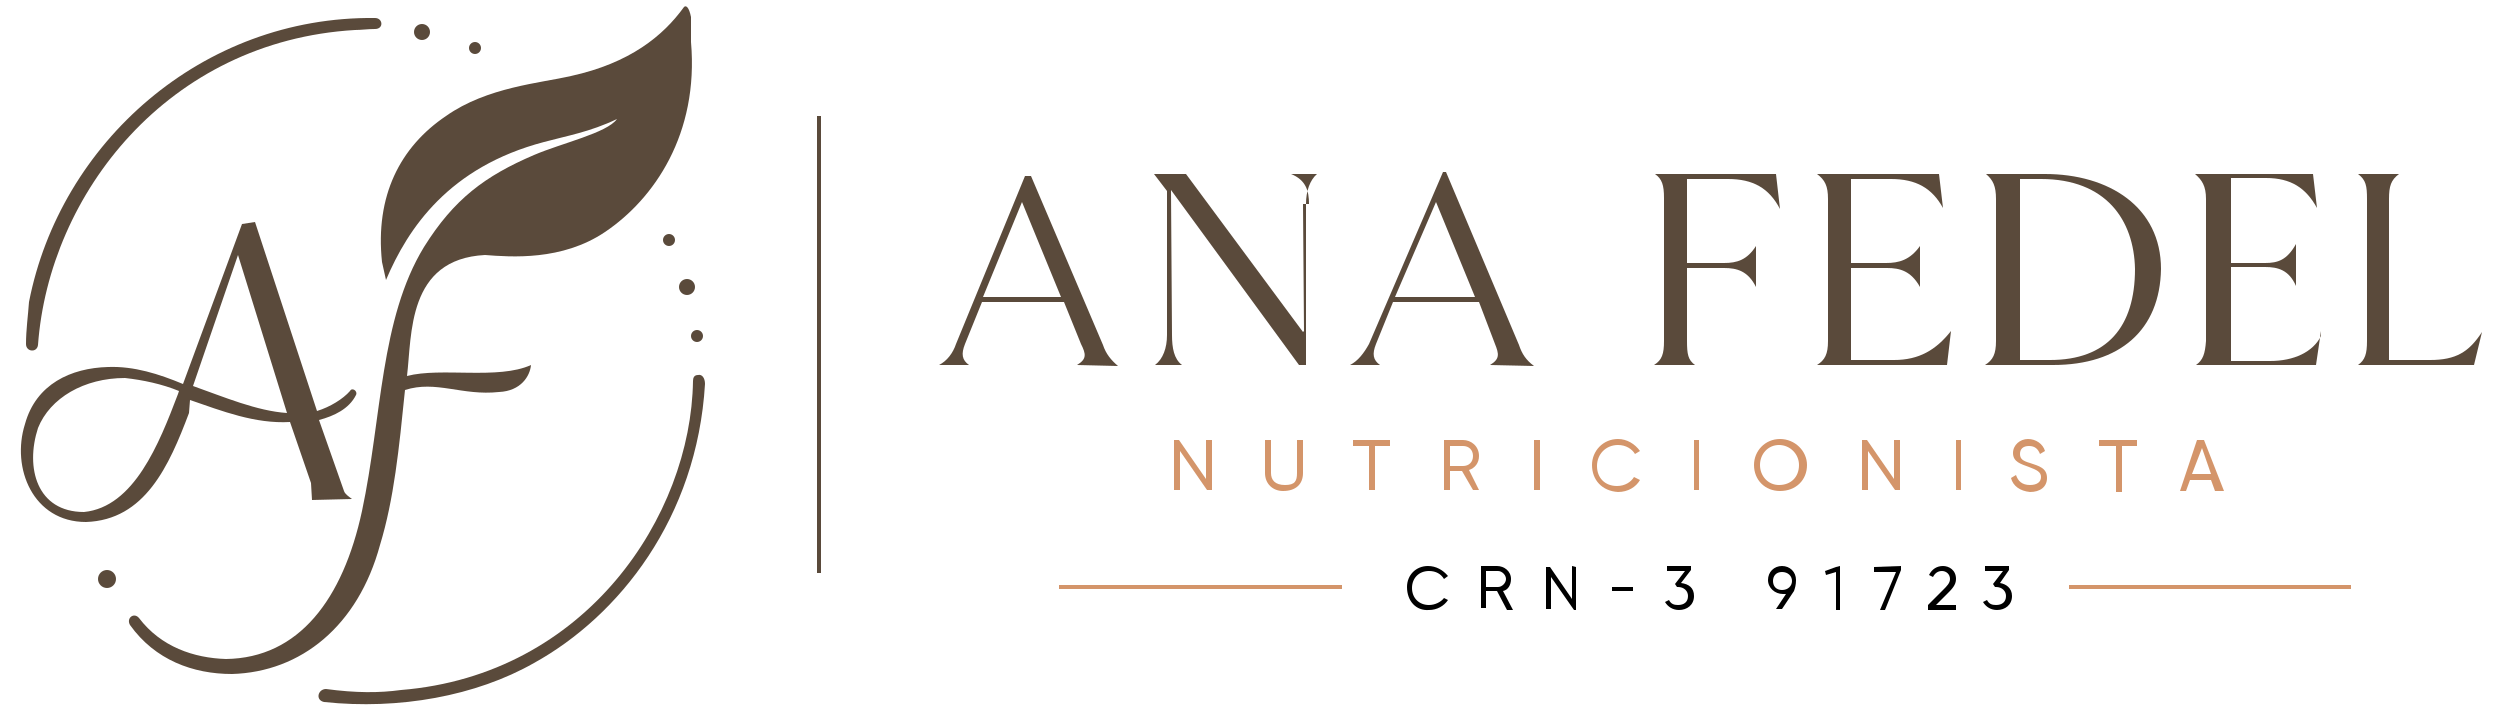
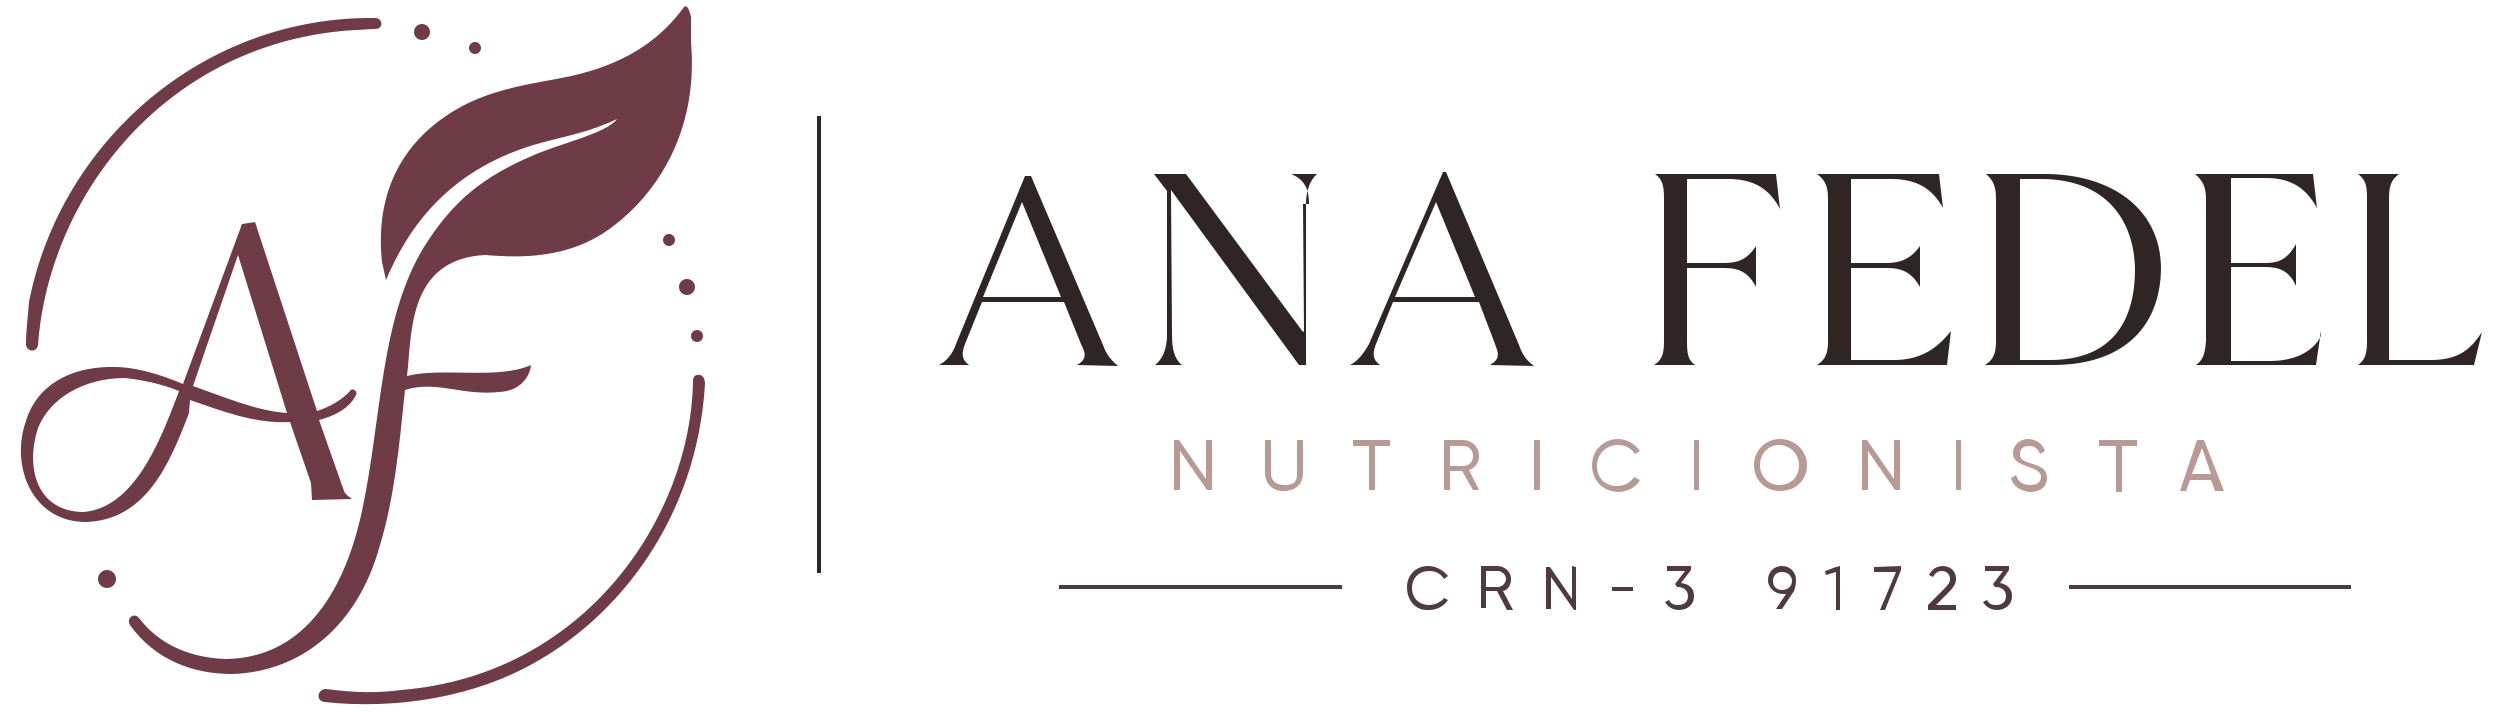
<svg xmlns="http://www.w3.org/2000/svg" viewBox="0 0 250 72">
-   <g fill="#5a4a3b">
+   <g fill="#6E3B46">
    <path d="m37.5 1.8c-17.3-0.2-31.5 12.5-34.6 28.4-0.1 1.4-0.3 2.8-0.3 4.2 0 0.8 1.1 0.9 1.2 0.1 1.1-15.1 13-30.4 31.7-31.5 0.6 0 1.3-0.1 2-0.1 0.9 0 0.8-1.1 0-1.1z" />
    <path d="m69.1 1.7c-0.2-1-0.5-1.2-0.7-1-2.1 2.9-5.4 5.6-11.3 6.9-3 0.7-8.4 1.1-12.5 4-4.6 3.1-7.1 8-6.4 14.6l0.4 1.8c2.2-5.2 6.3-11.3 15.8-13.8 2.2-0.6 4.6-1 7.3-2.3-1 1.4-5.5 2.4-8.3 3.6-4.9 2.1-8 4.4-11 9.2-4.4 7.2-4.2 17-6.2 26.4-1.9 8.8-6.3 14.7-13.6 14.8-3.2-0.1-6.5-1.2-8.7-4.1-0.5-0.6-1.3 0-0.9 0.7 2.5 3.5 6.3 4.9 10.2 4.9 6.9-0.2 12.6-4.8 14.8-12.9 1.4-4.6 1.9-9.6 2.5-15.5 3.1-1 5.7 0.6 9.4 0.2 2.2-0.1 3.1-1.6 3.2-2.7-3.3 1.5-9 0.2-12.4 1.1 0.5-4.1 0-11.7 7.8-12.1 2.6 0.2 7.7 0.6 12-2.3 4.9-3.3 9.4-9.8 8.6-19v-2.5z" />
    <path d="m34.4 49.1-2.5-7.1c1.5-0.4 3-1.1 3.7-2.5 0.2-0.4-0.4-0.8-0.6-0.4-0.7 0.8-2 1.6-3.3 2l-6.2-18.9-1.3 0.2-5.9 16c-2.4-1-4.9-1.8-7.5-1.7-3.7 0.1-7.2 1.7-8.3 5.7-1.4 4.4 0.8 9.8 6.1 9.8 5.9-0.2 8.3-5.6 10.3-10.9l0.1-1.3c3.2 1.1 6.5 2.4 10 2.2l2.1 6.1 0.1 1.7 4-0.1c-0.4-0.3-0.7-0.5-0.8-0.8zm-26 2.1c-4.7 0-5.9-4.4-4.6-8.4 1.2-3 4.6-5 8.7-5 1.8 0.2 3.7 0.6 5.4 1.3l-0.1 0.3c-1.9 5-4.4 11.3-9.4 11.8zm10.9-12.6 4.5-13.1 4.9 15.8c-3-0.2-6.3-1.6-9.4-2.7z" />
    <path d="m69.8 37.5c-0.4 0-0.5 0.3-0.5 0.6-0.2 13.5-10.7 29.4-29.2 30.9-2.2 0.3-4.5 0.3-7.5-0.1-0.8 0-1.1 1.1-0.2 1.3 7.5 0.8 15.2-0.6 21-3.9 8.5-4.7 16.3-14.5 17.1-27.9 0-0.6-0.3-1-0.7-0.9z" />
    <circle cx="10.7" cy="57.9" r=".9" />
    <circle cx="42.2" cy="3.2" r=".8" />
    <circle cx="47.5" cy="4.8" r=".6" />
    <circle cx="66.9" cy="24" r=".6" />
    <circle cx="68.7" cy="28.7" r=".8" />
    <circle cx="69.7" cy="33.6" r=".6" />
  </g>
-   <path d="m107.7 36.5c1-0.6 0.9-1.1 0.4-2.1l-1.7-4.2h-8.2l-1.7 4.2c-0.4 1-0.3 1.6 0.4 2.1h-3c0.8-0.4 1.4-1.2 1.7-2.1l6.9-16.8h0.6l7.2 16.9c0.3 0.9 0.8 1.5 1.5 2.1l-4.1-0.1zm-5.5-16.3-3.9 9.5h7.8l-3.9-9.5z" fill="#5a4a3b" />
-   <path d="m130.9 20.4c0-1.3-0.3-2.4-1.8-3h2.6c-0.7 0.6-1.1 1.7-1.1 3v16.1h-0.7l-12.8-17.5 0.1 14.5c0 1.3 0.2 2.4 1 3h-2.7c0.8-0.6 1.2-1.7 1.2-3v-14.4l-1.3-1.7h3.2l11.7 15.8 0.1-0.1-0.1-12.7z" fill="#5a4a3b" />
-   <path d="m149 36.5c1-0.6 0.9-1.1 0.5-2.1l-1.6-4.2h-8.6l-1.7 4.2c-0.4 1-0.3 1.6 0.4 2.1h-3c0.8-0.4 1.4-1.2 1.9-2.1l7.4-17.2h0.3l7.3 17.3c0.3 0.9 0.7 1.5 1.5 2.1l-4.4-0.1zm-5.4-16.3-4.1 9.5h8l-3.9-9.5z" fill="#5a4a3b" />
-   <path d="m172.8 17.9h-4.1v8.4h3.7c1.3 0 2.3-0.3 3.2-1.7v4.1c-0.8-1.6-1.9-1.9-3.2-1.9h-3.7v7.3c0 1.3 0.1 1.9 0.8 2.4h-4.1c0.8-0.5 1-1.1 1-2.4v-14.3c0-1.3-0.2-1.9-0.9-2.4h12.1l0.4 3.5c-1.1-2.1-2.7-3-5.2-3z" fill="#5a4a3b" />
-   <path d="m194.7 36.5h-13c0.8-0.5 1.1-1.1 1.1-2.4v-14.2c0-1.3-0.3-1.9-1.1-2.5h12.2l0.4 3.4c-1.1-2-2.7-2.9-5.2-2.9h-4v8.4h3.5c1.3 0 2.4-0.3 3.4-1.7v4.1c-0.9-1.6-2-1.9-3.3-1.9h-3.6v9.2h4.3c2.5 0 4.2-1 5.7-2.9l-0.4 3.4z" fill="#5a4a3b" />
-   <path d="m205.3 36.5h-6.8c0.8-0.5 1.1-1.1 1.1-2.4v-14.2c0-1.3-0.3-1.9-1-2.5h5.9c6.4 0 11.6 3.3 11.6 9.5-0.1 6.1-4.1 9.6-10.8 9.6zm-1.2-18.6h-2.1v18.1h3c5.7 0 8.5-3.3 8.5-9.1-0.1-4.9-2.9-9-9.4-9z" fill="#5a4a3b" />
-   <path d="m232 33.1z" fill="#5a4a3b" />
-   <path d="m232.1 33.1-0.5 3.4h-12c0.7-0.5 0.9-1.1 1-2.4v-14.2c0-1.3-0.4-1.9-1.1-2.5h11.8l0.4 3.4c-1.1-2-2.6-3-5.1-3h-3.5v8.5h3.4c1.3 0 2.2-0.3 3.1-1.9v4.2c-0.7-1.6-1.8-1.9-3.1-1.9h-3.4v9.4h3.9c2.4 0 4.3-0.9 5.1-2.5v-0.5z" fill="#5a4a3b" />
-   <path d="m247.4 36.5h-11.6c0.7-0.5 0.9-1.1 0.9-2.4v-14.2c0-1.3-0.1-1.9-0.9-2.5h4.1c-0.8 0.6-1 1.2-1 2.5v16.1h4.1c2.6 0 3.9-0.8 5.2-2.8l-0.8 3.3z" fill="#5a4a3b" />
-   <rect x="81.7" y="11.6" width=".4" height="45.7" fill="#5a4a3b" />
-   <g fill="#d4956a">
+   <path d="m107.7 36.5c1-0.6 0.9-1.1 0.4-2.1l-1.7-4.2h-8.2l-1.7 4.2c-0.4 1-0.3 1.6 0.4 2.1h-3c0.8-0.4 1.4-1.2 1.7-2.1l6.9-16.8h0.6l7.2 16.9c0.3 0.9 0.8 1.5 1.5 2.1l-4.1-0.1zm-5.5-16.3-3.9 9.5h7.8l-3.9-9.5z" fill="#2E2524" />
+   <path d="m130.9 20.4c0-1.3-0.3-2.4-1.8-3h2.6c-0.7 0.6-1.1 1.7-1.1 3v16.1h-0.7l-12.8-17.5 0.1 14.5c0 1.3 0.2 2.4 1 3h-2.7c0.8-0.6 1.2-1.7 1.2-3v-14.4l-1.3-1.7h3.2l11.7 15.8 0.1-0.1-0.1-12.7z" fill="#2E2524" />
+   <path d="m149 36.5c1-0.6 0.9-1.1 0.5-2.1l-1.6-4.2h-8.6l-1.7 4.2c-0.4 1-0.3 1.6 0.4 2.1h-3c0.8-0.4 1.4-1.2 1.9-2.1l7.4-17.2h0.3l7.3 17.3c0.3 0.9 0.7 1.5 1.5 2.1l-4.4-0.1zm-5.4-16.3-4.1 9.5h8l-3.9-9.5z" fill="#2E2524" />
+   <path d="m172.8 17.9h-4.1v8.4h3.7c1.3 0 2.3-0.3 3.2-1.7v4.1c-0.8-1.6-1.9-1.9-3.2-1.9h-3.7v7.3c0 1.3 0.1 1.9 0.8 2.4h-4.1c0.8-0.5 1-1.1 1-2.4v-14.3c0-1.3-0.2-1.9-0.9-2.4h12.1l0.4 3.5c-1.1-2.1-2.7-3-5.2-3z" fill="#2E2524" />
+   <path d="m194.7 36.5h-13c0.8-0.5 1.1-1.1 1.1-2.4v-14.2c0-1.3-0.3-1.9-1.1-2.5h12.2l0.4 3.4c-1.1-2-2.7-2.9-5.2-2.9h-4v8.4h3.5c1.3 0 2.4-0.3 3.4-1.7v4.1c-0.9-1.6-2-1.9-3.3-1.9h-3.6v9.2h4.3c2.5 0 4.2-1 5.7-2.9l-0.4 3.4z" fill="#2E2524" />
+   <path d="m205.3 36.5h-6.8c0.8-0.5 1.1-1.1 1.1-2.4v-14.2c0-1.3-0.3-1.9-1-2.5h5.9c6.4 0 11.6 3.3 11.6 9.5-0.1 6.1-4.1 9.6-10.8 9.6zm-1.2-18.6h-2.1v18.1h3c5.7 0 8.5-3.3 8.5-9.1-0.1-4.9-2.9-9-9.4-9z" fill="#2E2524" />
+   <path d="m232 33.1z" fill="#2E2524" />
+   <path d="m232.1 33.1-0.5 3.4h-12c0.7-0.5 0.9-1.1 1-2.4v-14.2c0-1.3-0.4-1.9-1.1-2.5h11.8l0.4 3.4c-1.1-2-2.6-3-5.1-3h-3.5v8.5h3.4c1.3 0 2.2-0.3 3.1-1.9v4.2c-0.7-1.6-1.8-1.9-3.1-1.9h-3.4v9.4h3.9c2.4 0 4.3-0.9 5.1-2.5v-0.5z" fill="#2E2524" />
+   <path d="m247.4 36.5h-11.6c0.7-0.5 0.9-1.1 0.9-2.4v-14.2c0-1.3-0.1-1.9-0.9-2.5h4.1c-0.8 0.6-1 1.2-1 2.5v16.1h4.1c2.6 0 3.9-0.8 5.2-2.8l-0.8 3.3z" fill="#2E2524" />
+   <rect x="81.7" y="11.6" width=".4" height="45.7" fill="#2E2524" />
+   <g fill="#B89A95">
    <path d="m121.2 44v5h-0.5l-2.7-3.9v3.9h-0.6v-5h0.5l2.7 3.9v-3.9h0.6z" />
    <path d="m126.5 47.3v-3.3h0.6v3.3c0 0.7 0.4 1.2 1.4 1.2s1.2-0.4 1.2-1.2v-3.3h0.6v3.3c0 1.1-0.7 1.8-2 1.8-1 0-1.8-0.7-1.8-1.8z" />
    <path d="m139 44.6h-1.5v4.4h-0.6v-4.4h-1.6v-0.6h3.7v0.6z" />
    <path d="m146.2 47.1h-1.2v1.9h-0.6v-5h1.9c0.8 0 1.6 0.6 1.6 1.6 0 0.7-0.4 1.2-1 1.4l1 2h-0.6l-1.1-1.9zm-1.2-0.5h1.3c0.6 0 1-0.4 1-1s-0.4-1-1-1h-1.3v2z" />
    <path d="m154 44v5h-0.6v-5h0.6z" />
    <path d="m159.2 46.5c0-1.4 1.1-2.6 2.6-2.6 0.9 0 1.7 0.5 2.2 1.2l-0.5 0.3c-0.3-0.5-0.9-0.9-1.7-0.9-1.2 0-2.1 0.9-2.1 2.1s0.8 2 2 2c0.8 0 1.4-0.4 1.7-0.9l0.6 0.3c-0.4 0.7-1.2 1.2-2.2 1.2-1.6-0.1-2.6-1.2-2.6-2.7z" />
    <path d="m169.9 44v5h-0.5v-5h0.5z" />
    <path d="m175.4 46.5c0-1.4 1.1-2.6 2.6-2.6s2.7 1.2 2.7 2.6c0 1.5-1.1 2.6-2.7 2.6-1.5 0-2.6-1.1-2.6-2.6zm4.5 0c0-1.1-0.9-2-2-2s-1.9 0.9-1.9 2 0.8 2 1.9 2c1.2 0 2-0.8 2-2z" />
    <path d="m190 44v5h-0.5l-2.7-3.9v3.9h-0.6v-5h0.5l2.7 3.9v-3.9h0.6z" />
    <path d="m196.1 44v5h-0.5v-5h0.5z" />
    <path d="m201.1 47.8 0.5-0.3c0.2 0.6 0.6 1 1.4 1 0.7 0 1.1-0.3 1.1-0.8s-0.4-0.7-1.2-1-1.6-0.5-1.6-1.4c0-0.8 0.7-1.4 1.5-1.4s1.5 0.5 1.7 1.2l-0.5 0.3c-0.2-0.5-0.5-0.8-1.1-0.8s-0.9 0.3-0.9 0.8 0.3 0.7 1 0.9c0.9 0.3 1.7 0.5 1.7 1.5 0 0.9-0.7 1.4-1.7 1.4-1-0.1-1.7-0.6-1.9-1.4z" />
    <path d="m213.7 44.6h-1.5v4.6h-0.6v-4.6h-1.7v-0.6h3.8v0.6z" />
    <path d="m221.5 49.1-0.4-1.1h-2.1l-0.4 1.1h-0.6l1.7-5.1h0.7l2 5.1h-0.9zm-2.3-1.7h1.9l-0.9-2.6-1 2.6z" />
  </g>
-   <g fill="#000000">
+   <g fill="#4F3A3D">
    <path d="m140.7 58.7c0-1.2 0.9-2.1 2.1-2.1 0.8 0 1.5 0.4 2 1l-0.4 0.3c-0.3-0.5-0.8-0.8-1.5-0.8-1 0-1.7 0.7-1.7 1.7s0.7 1.7 1.7 1.7c0.6 0 1.2-0.3 1.5-0.7l0.4 0.2c-0.4 0.6-1.1 1-1.9 1-1.3 0.1-2.2-0.9-2.2-2.3z" />
    <path d="m149.7 59.1h-1.1v1.7h-0.5v-4.2h1.6c0.7 0 1.4 0.5 1.4 1.3 0 0.6-0.3 1.1-0.8 1.2l1 1.9h-0.6l-1-1.9zm-1.1-0.4h1.2c0.4 0 0.8-0.4 0.8-0.8s-0.4-0.8-0.8-0.8h-1.2v1.6z" />
    <path d="m157.6 56.7v4.3h-0.2l-2.3-3.3v3.2h-0.5v-4.2h0.4l2.2 3.2v-3.3l0.4 0.1z" />
    <path d="m161.2 58.7h2.1v0.4h-2.1v-0.4z" />
    <path d="m169.4 59.6c0 0.9-0.7 1.4-1.5 1.4-0.6 0-1.1-0.3-1.4-0.8l0.4-0.2c0.2 0.4 0.5 0.5 0.9 0.5 0.6 0 1-0.3 1-0.9 0-0.5-0.4-0.9-1-0.9h-0.1l-0.2-0.3 1-1.3h-1.8v-0.5h2.4v0.4l-1 1.3c0.8 0.1 1.3 0.5 1.3 1.3z" />
    <path d="m179.4 59.1-1.2 1.8h-0.6l1-1.5h-0.3c-0.8 0-1.5-0.6-1.5-1.4s0.6-1.4 1.4-1.4 1.4 0.6 1.4 1.4c0 0.5-0.1 0.8-0.2 1.1zm-1.2-0.1c0.6 0 1-0.4 1-0.9s-0.4-0.9-1-0.9-0.9 0.4-0.9 0.9 0.3 0.9 0.9 0.9z" />
    <path d="m184 56.6v4.4h-0.4v-3.8l-1 0.3-0.1-0.4 1.1-0.4 0.4-0.1z" />
    <path d="m190.1 56.6v0.4l-1.6 4h-0.5l1.6-3.8h-2.2v-0.5l2.7-0.1z" />
    <path d="m192.8 60.5 1.5-1.5c0.4-0.4 0.7-0.7 0.7-1.1 0-0.5-0.4-0.8-0.8-0.8s-0.7 0.2-0.9 0.6l-0.4-0.2c0.3-0.6 0.8-0.9 1.4-0.9s1.3 0.4 1.3 1.3c0 0.6-0.4 1-0.9 1.5l-1.1 1.1h2v0.5h-2.8v-0.5z" />
    <path d="m201.2 59.6c0 0.9-0.7 1.4-1.5 1.4-0.6 0-1.1-0.3-1.4-0.8l0.4-0.2c0.2 0.4 0.5 0.5 0.9 0.5 0.6 0 1-0.3 1-0.9 0-0.5-0.4-0.9-1-0.9h-0.1l-0.2-0.3 1-1.3h-1.8v-0.5h2.4v0.4l-0.9 1.3c0.6 0.1 1.2 0.5 1.2 1.3z" />
  </g>
-   <rect x="105.9" y="58.5" width="28.3" height=".4" fill="#d4956a" />
-   <rect x="206.9" y="58.5" width="28.2" height=".4" fill="#d4956a" />
+   <rect x="105.9" y="58.5" width="28.3" height=".4" fill="#4F3A3D" />
+   <rect x="206.9" y="58.5" width="28.2" height=".4" fill="#4F3A3D" />
</svg>
